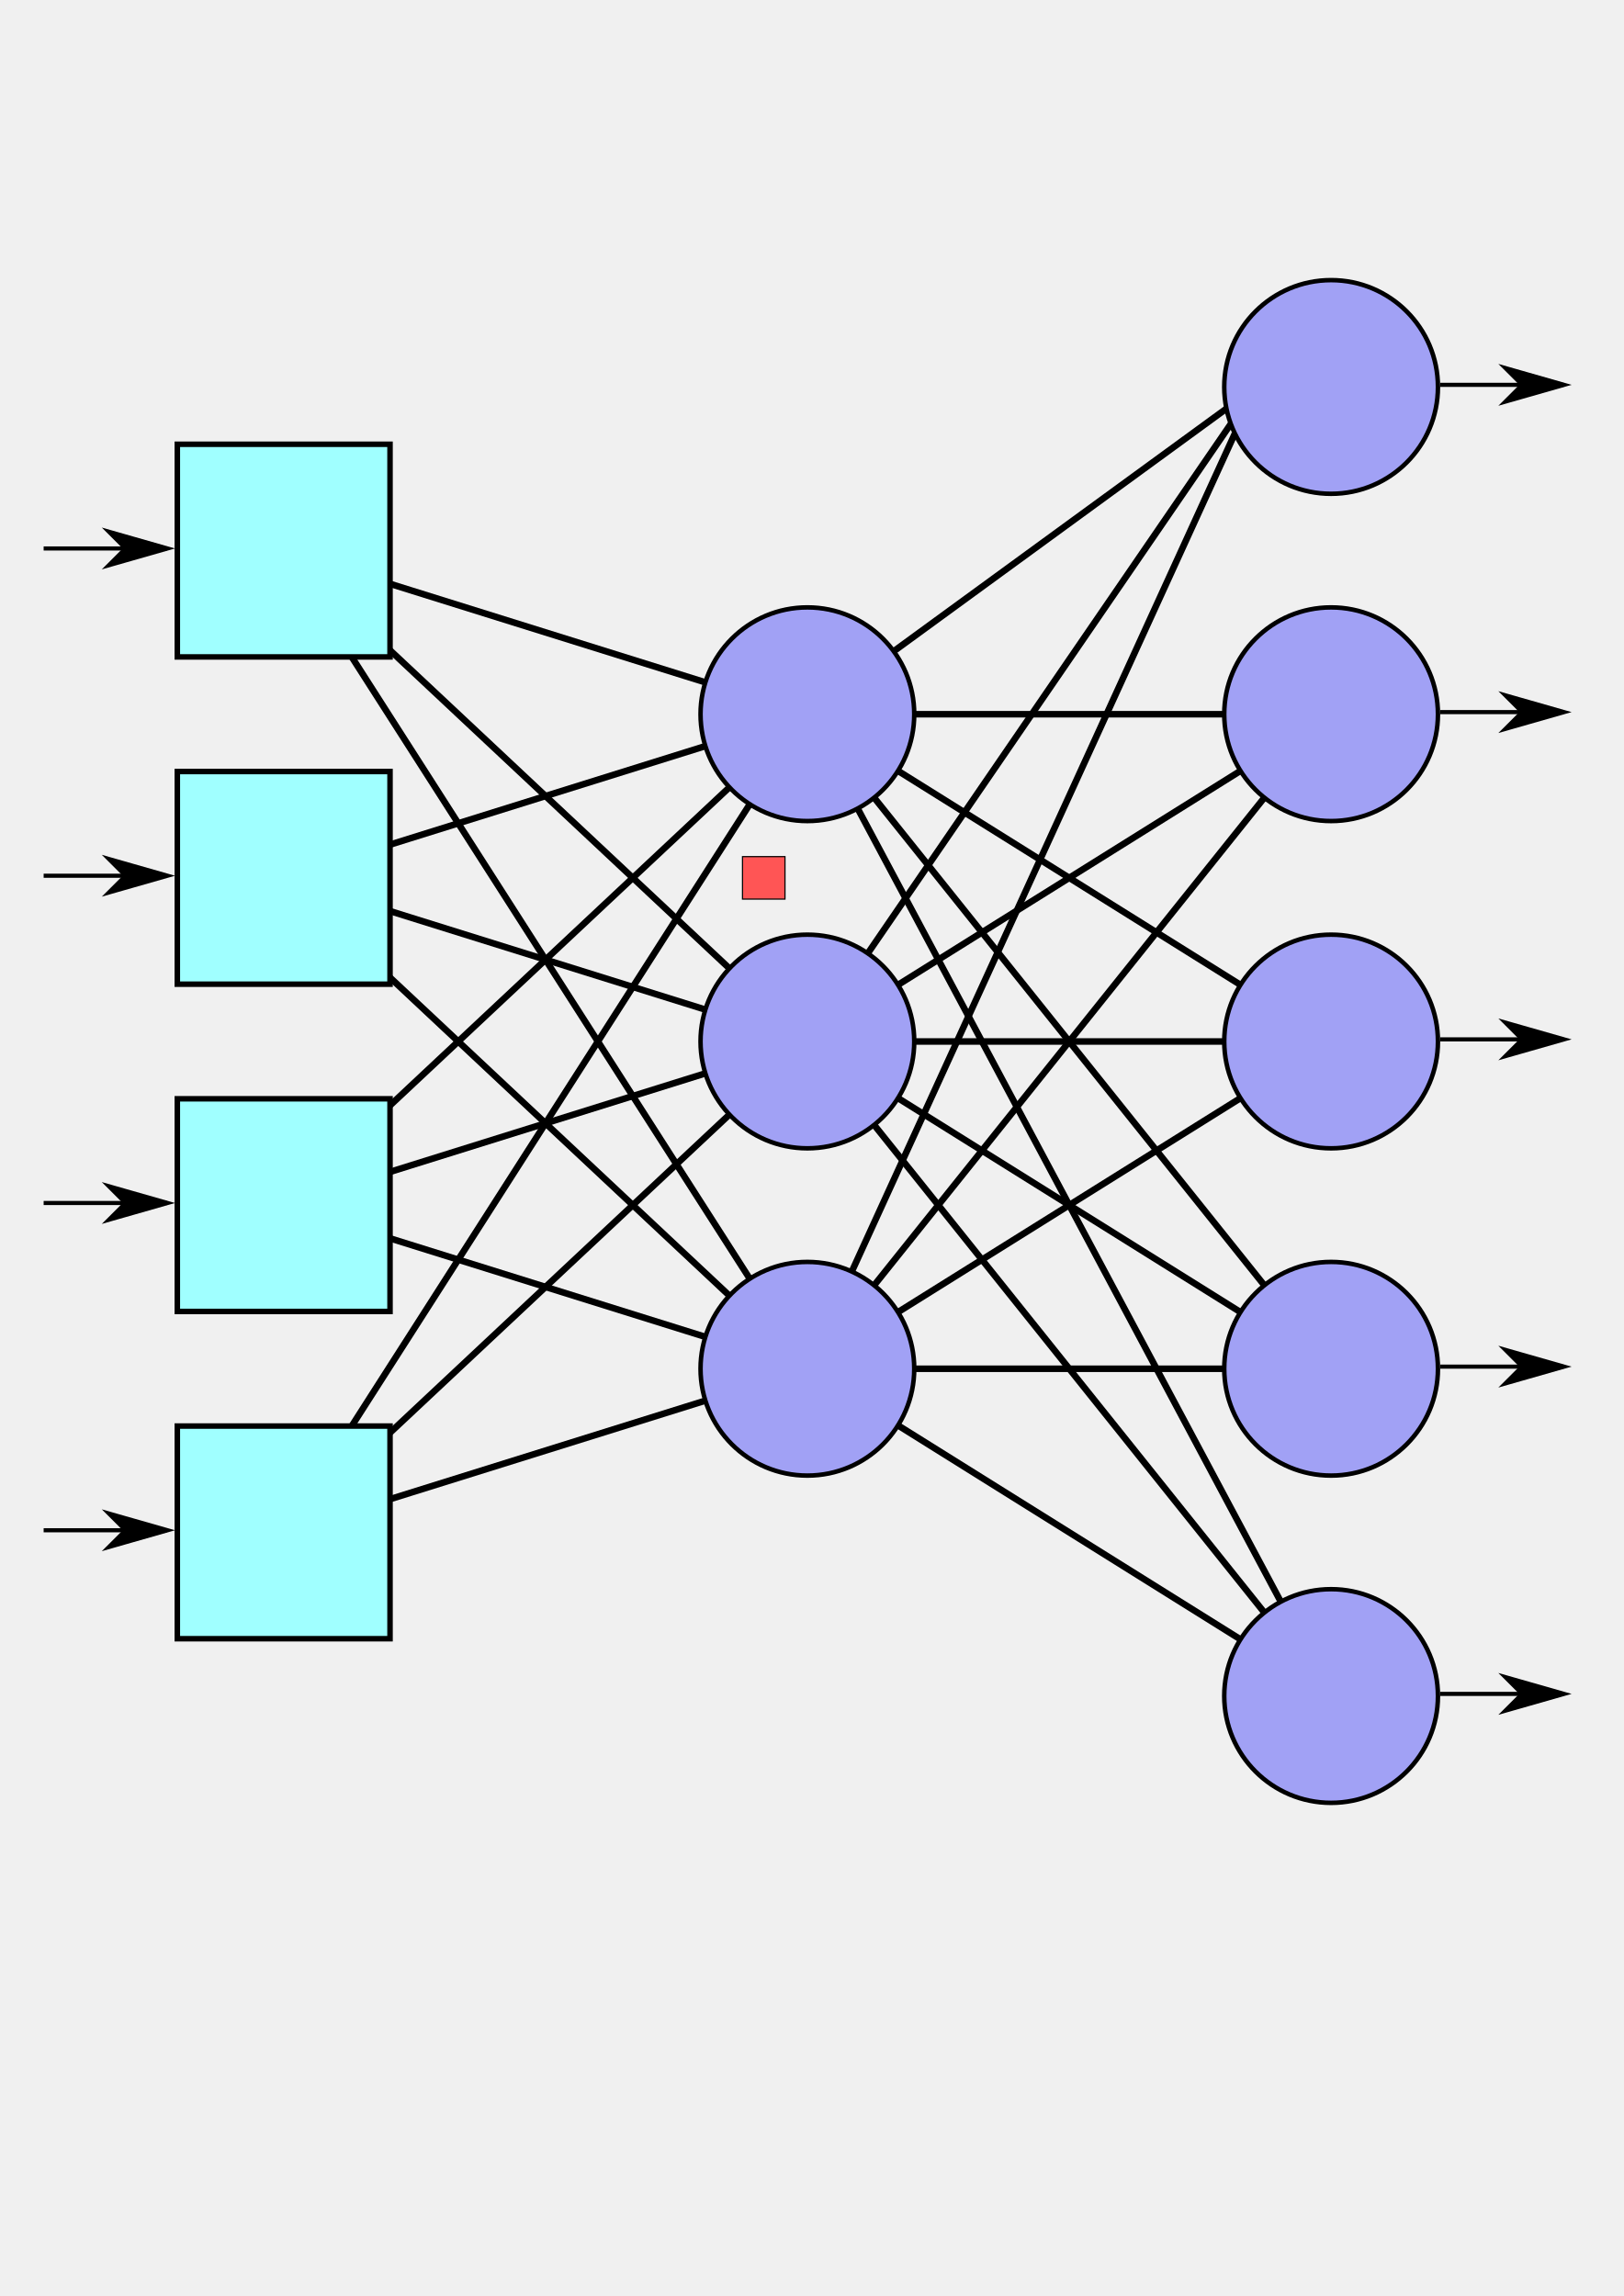
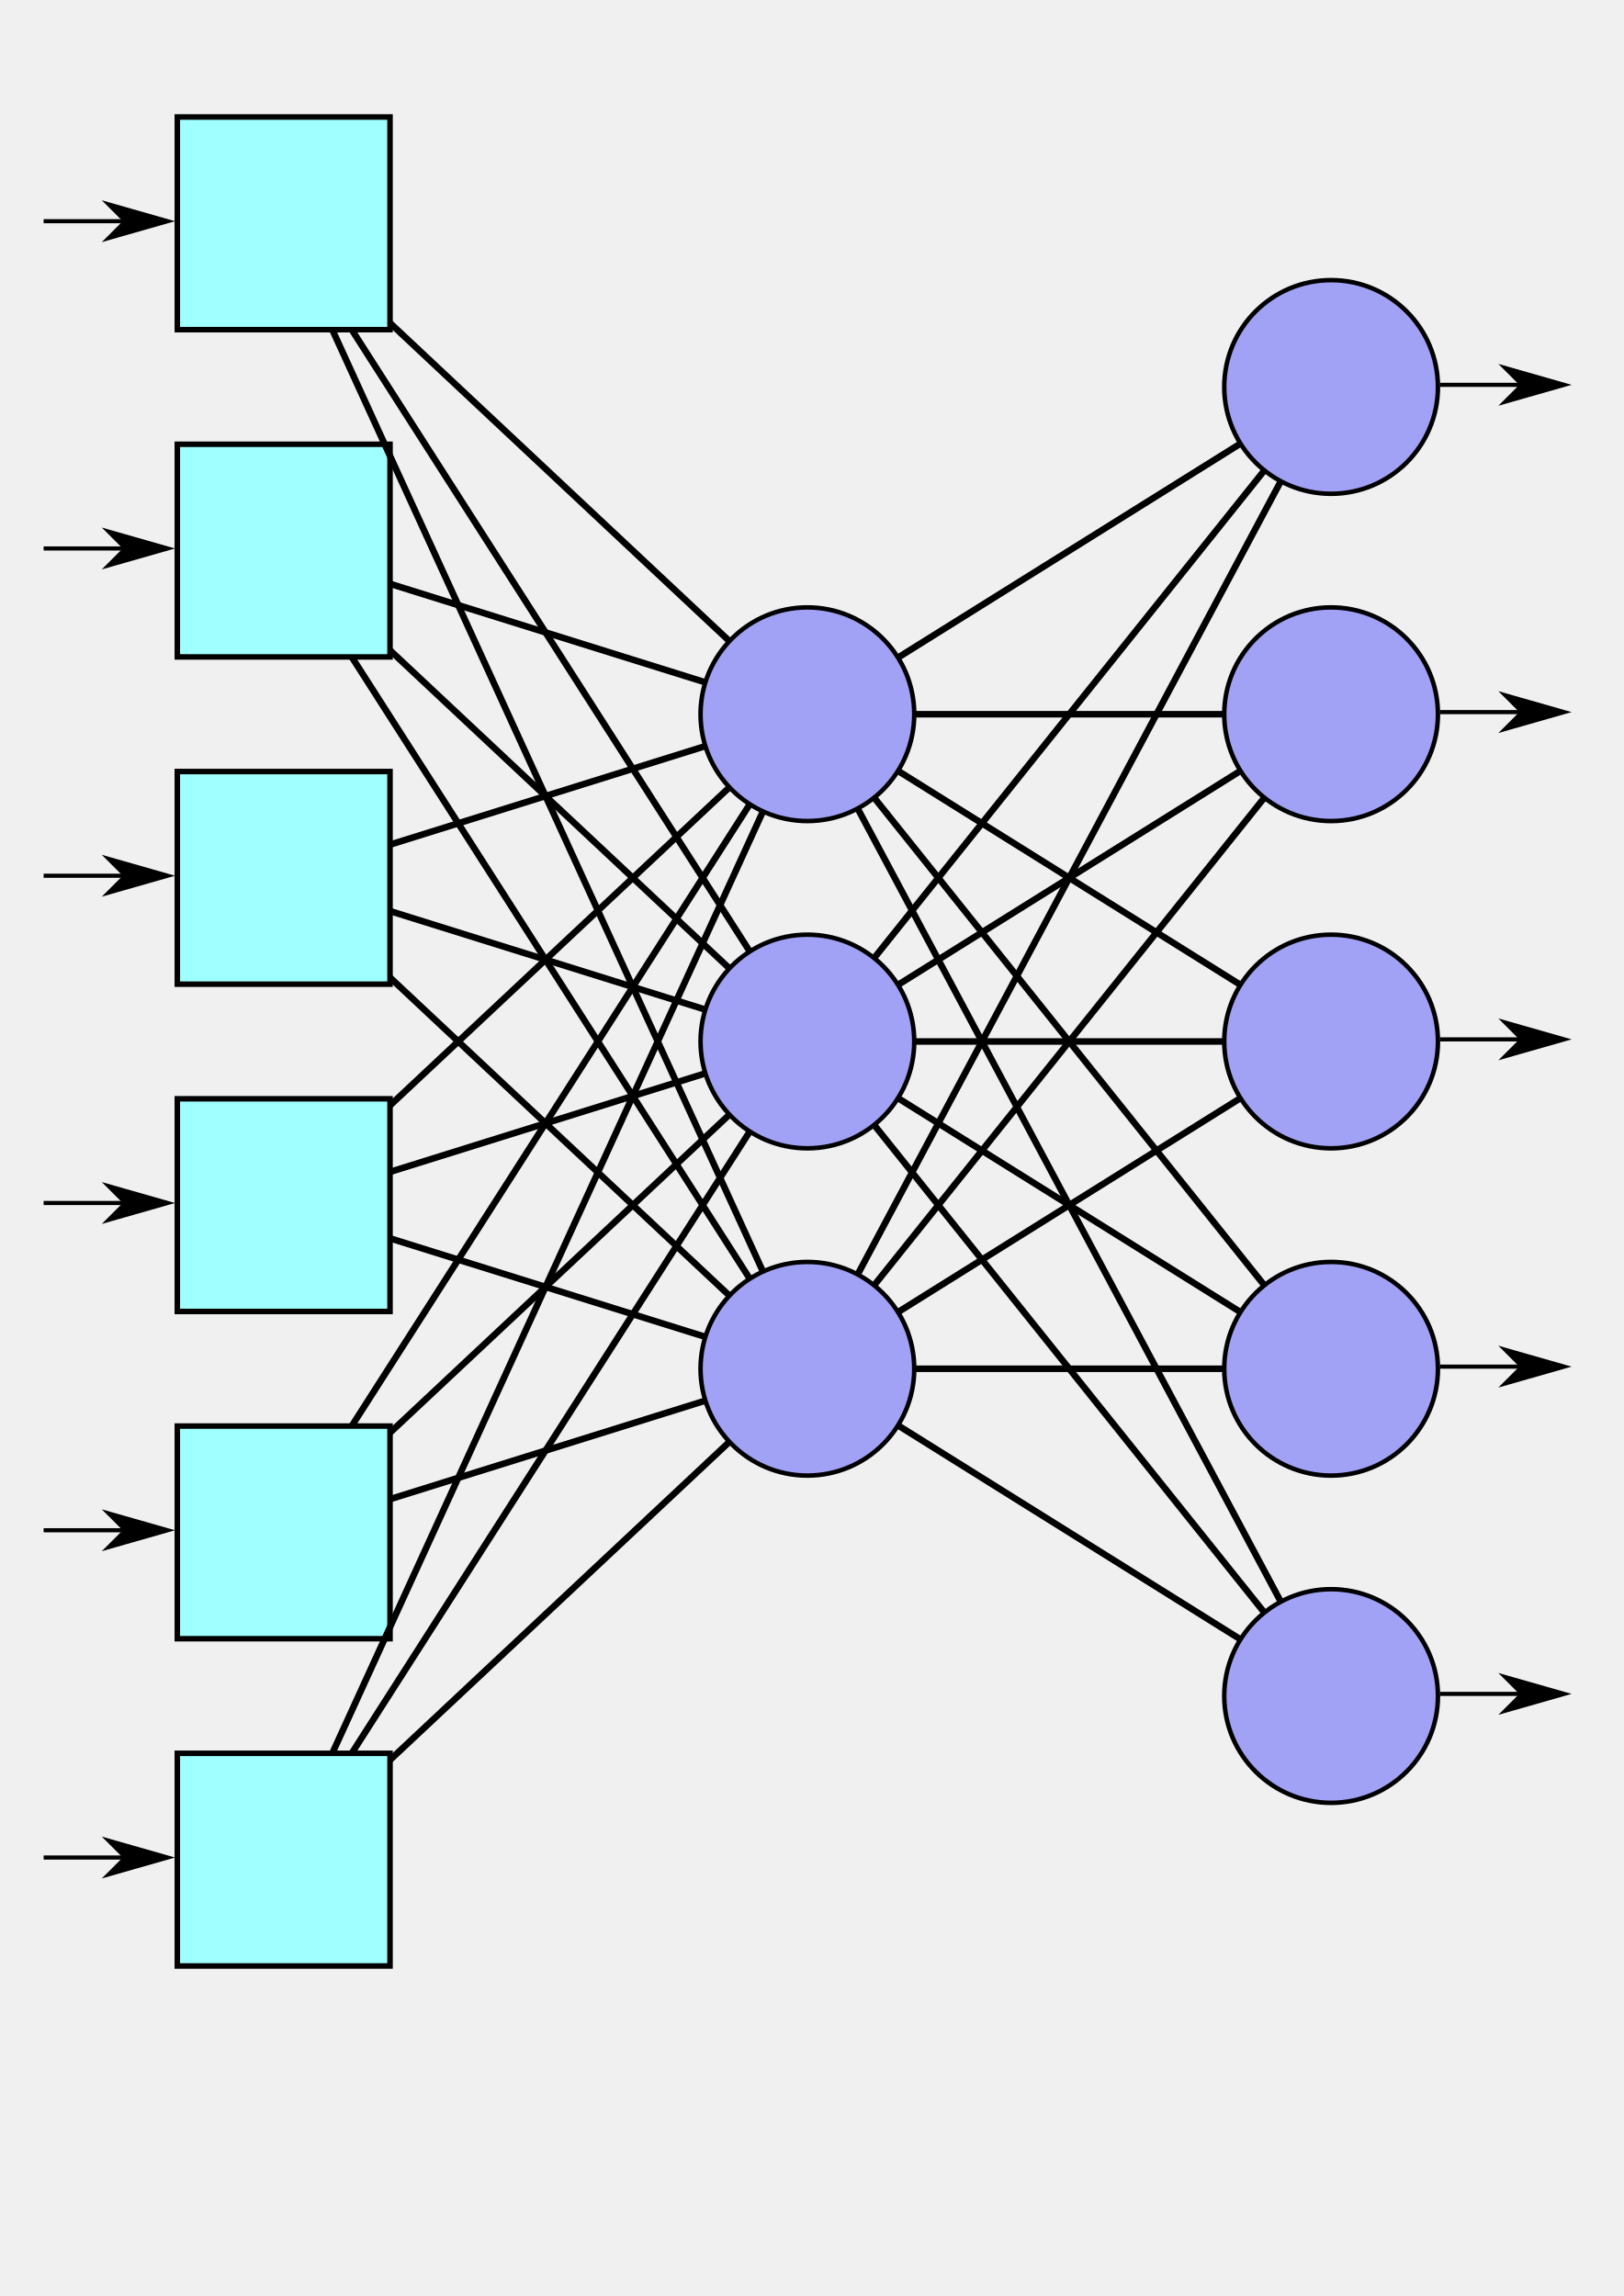
<svg xmlns="http://www.w3.org/2000/svg" width="210mm" height="297mm" viewBox="0 0 744.094 1052.362" id="svg2" version="1.1">
  <defs id="defs4">
    <marker style="overflow:visible;" id="marker6643" refX="0.0" refY="0.0" orient="auto">
      <path transform="scale(0.8) rotate(180) translate(12.5,0)" style="fill-rule:evenodd;stroke:#000000;stroke-width:1pt;stroke-opacity:1;fill:#000000;fill-opacity:1" d="M 0.0,0.0 L 5.0,-5.0 L -12.5,0.0 L 5.0,5.0 L 0.0,0.0 z " id="path6645" />
    </marker>
    <marker orient="auto" refY="0.0" refX="0.0" id="marker6547" style="overflow:visible;">
      <path id="path6549" d="M 0.0,0.0 L 5.0,-5.0 L -12.5,0.0 L 5.0,5.0 L 0.0,0.0 z " style="fill-rule:evenodd;stroke:#000000;stroke-width:1pt;stroke-opacity:1;fill:#000000;fill-opacity:1" transform="scale(0.8) rotate(180) translate(12.5,0)" />
    </marker>
    <marker style="overflow:visible;" id="marker6439" refX="0.0" refY="0.0" orient="auto">
      <path transform="scale(0.8) rotate(180) translate(12.5,0)" style="fill-rule:evenodd;stroke:#000000;stroke-width:1pt;stroke-opacity:1;fill:#000000;fill-opacity:1" d="M 0.0,0.0 L 5.0,-5.0 L -12.5,0.0 L 5.0,5.0 L 0.0,0.0 z " id="path6441" />
    </marker>
    <marker orient="auto" refY="0.0" refX="0.0" id="marker6355" style="overflow:visible;">
      <path id="path6357" d="M 0.0,0.0 L 5.0,-5.0 L -12.5,0.0 L 5.0,5.0 L 0.0,0.0 z " style="fill-rule:evenodd;stroke:#000000;stroke-width:1pt;stroke-opacity:1;fill:#000000;fill-opacity:1" transform="scale(0.8) rotate(180) translate(12.5,0)" />
    </marker>
    <marker style="overflow:visible;" id="marker6025" refX="0.0" refY="0.0" orient="auto">
      <path transform="scale(0.8) rotate(180) translate(12.5,0)" style="fill-rule:evenodd;stroke:#000000;stroke-width:1pt;stroke-opacity:1;fill:#000000;fill-opacity:1" d="M 0.0,0.0 L 5.0,-5.0 L -12.5,0.0 L 5.0,5.0 L 0.0,0.0 z " id="path6027" />
    </marker>
    <marker style="overflow:visible;" id="marker5947" refX="0.0" refY="0.0" orient="auto">
      <path transform="scale(0.8) rotate(180) translate(12.5,0)" style="fill-rule:evenodd;stroke:#000000;stroke-width:1pt;stroke-opacity:1;fill:#000000;fill-opacity:1" d="M 0.0,0.0 L 5.0,-5.0 L -12.5,0.0 L 5.0,5.0 L 0.0,0.0 z " id="path5949" />
    </marker>
    <marker orient="auto" refY="0.0" refX="0.0" id="marker5875" style="overflow:visible;">
      <path id="path5877" d="M 0.0,0.0 L 5.0,-5.0 L -12.5,0.0 L 5.0,5.0 L 0.0,0.0 z " style="fill-rule:evenodd;stroke:#000000;stroke-width:1pt;stroke-opacity:1;fill:#000000;fill-opacity:1" transform="scale(0.8) rotate(180) translate(12.5,0)" />
    </marker>
    <marker style="overflow:visible;" id="marker5815" refX="0.0" refY="0.0" orient="auto">
      <path transform="scale(0.8) rotate(180) translate(12.5,0)" style="fill-rule:evenodd;stroke:#000000;stroke-width:1pt;stroke-opacity:1;fill:#000000;fill-opacity:1" d="M 0.0,0.0 L 5.0,-5.0 L -12.5,0.0 L 5.0,5.0 L 0.0,0.0 z " id="path5817" />
    </marker>
    <marker orient="auto" refY="0.0" refX="0.0" id="marker5653" style="overflow:visible;">
      <path id="path5655" d="M 0.0,0.0 L 5.0,-5.0 L -12.5,0.0 L 5.0,5.0 L 0.0,0.0 z " style="fill-rule:evenodd;stroke:#000000;stroke-width:1pt;stroke-opacity:1;fill:#000000;fill-opacity:1" transform="scale(0.8) rotate(180) translate(12.5,0)" />
    </marker>
    <marker orient="auto" refY="0.0" refX="0.0" id="EmptyTriangleOutL" style="overflow:visible">
      <path id="path4308" d="M 5.77,0.0 L -2.88,5.0 L -2.88,-5.0 L 5.77,0.0 z " style="fill-rule:evenodd;fill:#ffffff;stroke:#000000;stroke-width:1pt;stroke-opacity:1" transform="scale(0.8) translate(-6,0)" />
    </marker>
    <marker orient="auto" refY="0.0" refX="0.0" id="Arrow1Lstart" style="overflow:visible">
      <path id="path4148" d="M 0.0,0.0 L 5.0,-5.0 L -12.5,0.0 L 5.0,5.0 L 0.0,0.0 z " style="fill-rule:evenodd;stroke:#000000;stroke-width:1pt;stroke-opacity:1;fill:#000000;fill-opacity:1" transform="scale(0.8) translate(12.5,0)" />
    </marker>
    <marker orient="auto" refY="0.0" refX="0.0" id="marker5304" style="overflow:visible;">
      <path id="path5306" d="M 0.0,0.0 L 5.0,-5.0 L -12.5,0.0 L 5.0,5.0 L 0.0,0.0 z " style="fill-rule:evenodd;stroke:#000000;stroke-width:1pt;stroke-opacity:1;fill:#000000;fill-opacity:1" transform="scale(0.8) rotate(180) translate(12.5,0)" />
    </marker>
    <marker orient="auto" refY="0.0" refX="0.0" id="Arrow1Lend" style="overflow:visible;">
      <path id="path4151" d="M 0.0,0.0 L 5.0,-5.0 L -12.5,0.0 L 5.0,5.0 L 0.0,0.0 z " style="fill-rule:evenodd;stroke:#000000;stroke-width:1pt;stroke-opacity:1;fill:#000000;fill-opacity:1" transform="scale(0.8) rotate(180) translate(12.5,0)" />
    </marker>
+     <marker orient="auto" refY="0" refX="0" id="marker5653-8" style="overflow:visible">
+       <path id="path5655-2" d="M 0,0 5,-5 -12.5,0 5,5 0,0 Z" style="fill:#000000;fill-opacity:1;fill-rule:evenodd;stroke:#000000;stroke-width:1pt;stroke-opacity:1" transform="matrix(-0.8,0,0,-0.8,-10,0)" />
+     </marker>
+     <marker orient="auto" refY="0" refX="0" id="marker5653-6" style="overflow:visible">
+       <path id="path5655-1" d="M 0,0 5,-5 -12.5,0 5,5 0,0 Z" style="fill:#000000;fill-opacity:1;fill-rule:evenodd;stroke:#000000;stroke-width:1pt;stroke-opacity:1" transform="matrix(-0.8,0,0,-0.8,-10,0)" />
+     </marker>
  </defs>
  <g id="layer1">
    <rect style="opacity:1;fill:#a0ffff;fill-opacity:1;stroke:#000000;stroke-width:2.525;stroke-miterlimit:4;stroke-dasharray:none;stroke-dashoffset:0;stroke-opacity:1" id="rect5172" width="97.475" height="97.475" x="81.262" y="353.625" />
    <rect y="503.625" x="81.262" height="97.475" width="97.475" id="rect5176" style="opacity:1;fill:#a0ffff;fill-opacity:1;stroke:#000000;stroke-width:2.525;stroke-miterlimit:4;stroke-dasharray:none;stroke-dashoffset:0;stroke-opacity:1" />
-     <rect y="203.625" x="81.262" height="97.475" width="97.475" id="rect5178" style="opacity:1;fill:#a0ffff;fill-opacity:1;stroke:#000000;stroke-width:2.525;stroke-miterlimit:4;stroke-dasharray:none;stroke-dashoffset:0;stroke-opacity:1" />
    <rect style="opacity:1;fill:#a0ffff;fill-opacity:1;stroke:#000000;stroke-width:2.525;stroke-miterlimit:4;stroke-dasharray:none;stroke-dashoffset:0;stroke-opacity:1" id="rect5180" width="97.475" height="97.475" x="81.262" y="653.625" />
    <circle style="opacity:1;fill:#0000ff;fill-opacity:0.329;stroke:#000000;stroke-width:2.063;stroke-miterlimit:4;stroke-dasharray:none;stroke-dashoffset:0;stroke-opacity:1" id="path5182" cx="370" cy="327.362" r="48.968" />
    <circle r="48.968" cy="477.362" cx="370" id="circle5184" style="opacity:1;fill:#0000ff;fill-opacity:0.329;stroke:#000000;stroke-width:2.063;stroke-miterlimit:4;stroke-dasharray:none;stroke-dashoffset:0;stroke-opacity:1" />
    <circle style="opacity:1;fill:#0000ff;fill-opacity:0.329;stroke:#000000;stroke-width:2.063;stroke-miterlimit:4;stroke-dasharray:none;stroke-dashoffset:0;stroke-opacity:1" id="circle5186" cx="370" cy="627.362" r="48.968" />
    <circle r="48.968" cy="327.362" cx="610" id="circle5212" style="opacity:1;fill:#0000ff;fill-opacity:0.329;stroke:#000000;stroke-width:2.063;stroke-miterlimit:4;stroke-dasharray:none;stroke-dashoffset:0;stroke-opacity:1" />
    <circle style="opacity:1;fill:#0000ff;fill-opacity:0.329;stroke:#000000;stroke-width:2.063;stroke-miterlimit:4;stroke-dasharray:none;stroke-dashoffset:0;stroke-opacity:1" id="circle5214" cx="610" cy="177.362" r="48.968" />
    <circle style="opacity:1;fill:#0000ff;fill-opacity:0.329;stroke:#000000;stroke-width:2.063;stroke-miterlimit:4;stroke-dasharray:none;stroke-dashoffset:0;stroke-opacity:1" id="circle5216" cx="610" cy="477.362" r="48.968" />
    <circle r="48.968" cy="627.362" cx="610" id="circle5218" style="opacity:1;fill:#0000ff;fill-opacity:0.329;stroke:#000000;stroke-width:2.063;stroke-miterlimit:4;stroke-dasharray:none;stroke-dashoffset:0;stroke-opacity:1" />
    <circle style="opacity:1;fill:#0000ff;fill-opacity:0.329;stroke:#000000;stroke-width:2.063;stroke-miterlimit:4;stroke-dasharray:none;stroke-dashoffset:0;stroke-opacity:1" id="circle5220" cx="610" cy="777.362" r="48.968" />
    <path style="fill:none;fill-rule:evenodd;stroke:#000000;stroke-width:3;stroke-linecap:butt;stroke-linejoin:miter;stroke-miterlimit:4;stroke-dasharray:none;stroke-opacity:1" d="m 178.738,267.593 144.524,45.164" id="path5224" />
    <path style="fill:none;fill-rule:evenodd;stroke:#000000;stroke-width:3;stroke-linecap:butt;stroke-linejoin:miter;stroke-miterlimit:4;stroke-dasharray:none;stroke-opacity:1" d="M 178.738,298.054 334.276,443.871" id="path5228" />
    <path style="fill:none;fill-rule:evenodd;stroke:#000000;stroke-width:3;stroke-linecap:butt;stroke-linejoin:miter;stroke-miterlimit:4;stroke-dasharray:none;stroke-opacity:1" d="M 161.192,301.1 343.604,586.118" id="path5230" />
    <path style="fill:none;fill-rule:evenodd;stroke:#000000;stroke-width:3;stroke-linecap:butt;stroke-linejoin:miter;stroke-miterlimit:4;stroke-dasharray:none;stroke-opacity:1" d="M 178.738,387.132 323.261,341.968" id="path5232" />
    <path style="fill:none;fill-rule:evenodd;stroke:#000000;stroke-width:3;stroke-linecap:butt;stroke-linejoin:miter;stroke-miterlimit:4;stroke-dasharray:none;stroke-opacity:1" d="M 178.738,506.671 334.276,360.853" id="path5234" />
    <path style="fill:none;fill-rule:evenodd;stroke:#000000;stroke-width:3;stroke-linecap:butt;stroke-linejoin:miter;stroke-miterlimit:4;stroke-dasharray:none;stroke-opacity:1" d="M 161.192,653.625 343.604,368.606" id="path5236" />
    <path style="fill:none;fill-rule:evenodd;stroke:#000000;stroke-width:3;stroke-linecap:butt;stroke-linejoin:miter;stroke-miterlimit:4;stroke-dasharray:none;stroke-opacity:1" d="m 178.738,417.593 144.524,45.164" id="path5238" />
    <path style="fill:none;fill-rule:evenodd;stroke:#000000;stroke-width:3;stroke-linecap:butt;stroke-linejoin:miter;stroke-miterlimit:4;stroke-dasharray:none;stroke-opacity:1" d="M 178.738,448.054 334.276,593.871" id="path5240" />
    <path style="fill:none;fill-rule:evenodd;stroke:#000000;stroke-width:3;stroke-linecap:butt;stroke-linejoin:miter;stroke-miterlimit:4;stroke-dasharray:none;stroke-opacity:1" d="M 178.738,537.132 323.261,491.968" id="path5244" />
    <path style="fill:none;fill-rule:evenodd;stroke:#000000;stroke-width:3;stroke-linecap:butt;stroke-linejoin:miter;stroke-miterlimit:4;stroke-dasharray:none;stroke-opacity:1" d="m 178.738,567.593 144.524,45.164" id="path5246" />
    <path style="fill:none;fill-rule:evenodd;stroke:#000000;stroke-width:3;stroke-linecap:butt;stroke-linejoin:miter;stroke-miterlimit:4;stroke-dasharray:none;stroke-opacity:1" d="M 178.738,656.671 334.276,510.853" id="path5248" />
    <path style="fill:none;fill-rule:evenodd;stroke:#000000;stroke-width:3;stroke-linecap:butt;stroke-linejoin:miter;stroke-miterlimit:4;stroke-dasharray:none;stroke-opacity:1" d="M 178.738,687.132 323.261,641.968" id="path5250" />
-     <path style="fill:none;fill-rule:evenodd;stroke:#000000;stroke-width:3;stroke-linecap:butt;stroke-linejoin:miter;stroke-miterlimit:4;stroke-dasharray:none;stroke-opacity:1" d="M 409.562,298.506 562.049,187.286" id="path5252" />
+     <path style="fill:none;fill-rule:evenodd;stroke:#000000;stroke-width:3;stroke-linecap:butt;stroke-linejoin:miter;stroke-miterlimit:4;stroke-dasharray:none;stroke-opacity:1" d="M 411.524,301.41 568.476,203.315" id="path5252" />
    <path style="fill:none;fill-rule:evenodd;stroke:#000000;stroke-width:3;stroke-linecap:butt;stroke-linejoin:miter;stroke-miterlimit:4;stroke-dasharray:none;stroke-opacity:1" d="m 418.968,327.362 142.063,0" id="path5254" />
    <path style="fill:none;fill-rule:evenodd;stroke:#000000;stroke-width:3;stroke-linecap:butt;stroke-linejoin:miter;stroke-miterlimit:4;stroke-dasharray:none;stroke-opacity:1" d="m 411.524,353.315 156.951,98.095" id="path5256" />
    <path style="fill:none;fill-rule:evenodd;stroke:#000000;stroke-width:3;stroke-linecap:butt;stroke-linejoin:miter;stroke-miterlimit:4;stroke-dasharray:none;stroke-opacity:1" d="m 400.59,365.6 178.82,223.524" id="path5258" />
    <path style="fill:none;fill-rule:evenodd;stroke:#000000;stroke-width:3;stroke-linecap:butt;stroke-linejoin:miter;stroke-miterlimit:4;stroke-dasharray:none;stroke-opacity:1" d="M 393.044,370.569 586.956,734.155" id="path5260" />
-     <path style="fill:none;fill-rule:evenodd;stroke:#000000;stroke-width:3;stroke-linecap:butt;stroke-linejoin:miter;stroke-miterlimit:4;stroke-dasharray:none;stroke-opacity:1" d="M 397.687,436.973 564.051,194.289" id="path5262" />
+     <path style="fill:none;fill-rule:evenodd;stroke:#000000;stroke-width:3;stroke-linecap:butt;stroke-linejoin:miter;stroke-miterlimit:4;stroke-dasharray:none;stroke-opacity:1" d="M 400.59,439.124 579.41,215.6" id="path5262" />
    <path style="fill:none;fill-rule:evenodd;stroke:#000000;stroke-width:3;stroke-linecap:butt;stroke-linejoin:miter;stroke-miterlimit:4;stroke-dasharray:none;stroke-opacity:1" d="M 411.524,451.41 568.476,353.315" id="path5264" />
    <path style="fill:none;fill-rule:evenodd;stroke:#000000;stroke-width:3;stroke-linecap:butt;stroke-linejoin:miter;stroke-miterlimit:4;stroke-dasharray:none;stroke-opacity:1" d="m 418.968,477.362 142.063,0" id="path5266" />
    <path style="fill:none;fill-rule:evenodd;stroke:#000000;stroke-width:3;stroke-linecap:butt;stroke-linejoin:miter;stroke-miterlimit:4;stroke-dasharray:none;stroke-opacity:1" d="m 411.524,503.315 156.951,98.095" id="path5268" />
    <path style="fill:none;fill-rule:evenodd;stroke:#000000;stroke-width:3;stroke-linecap:butt;stroke-linejoin:miter;stroke-miterlimit:4;stroke-dasharray:none;stroke-opacity:1" d="m 400.59,515.6 178.82,223.524" id="path5270" />
-     <path style="fill:none;fill-rule:evenodd;stroke:#000000;stroke-width:3;stroke-linecap:butt;stroke-linejoin:miter;stroke-miterlimit:4;stroke-dasharray:none;stroke-opacity:1" d="M 390.354,582.825 565.914,198.676" id="path5272" />
+     <path style="fill:none;fill-rule:evenodd;stroke:#000000;stroke-width:3;stroke-linecap:butt;stroke-linejoin:miter;stroke-miterlimit:4;stroke-dasharray:none;stroke-opacity:1" d="M 393.044,584.155 586.956,220.569" id="path5272" />
    <path style="fill:none;fill-rule:evenodd;stroke:#000000;stroke-width:3;stroke-linecap:butt;stroke-linejoin:miter;stroke-miterlimit:4;stroke-dasharray:none;stroke-opacity:1" d="M 400.59,589.124 579.41,365.6" id="path5274" />
    <path style="fill:none;fill-rule:evenodd;stroke:#000000;stroke-width:3;stroke-linecap:butt;stroke-linejoin:miter;stroke-miterlimit:4;stroke-dasharray:none;stroke-opacity:1" d="M 411.524,601.409 568.476,503.315" id="path5276" />
    <path style="fill:none;fill-rule:evenodd;stroke:#000000;stroke-width:3;stroke-linecap:butt;stroke-linejoin:miter;stroke-miterlimit:4;stroke-dasharray:none;stroke-opacity:1" d="m 418.968,627.362 142.063,0" id="path5278" />
    <path style="fill:none;fill-rule:evenodd;stroke:#000000;stroke-width:3;stroke-linecap:butt;stroke-linejoin:miter;stroke-miterlimit:4;stroke-dasharray:none;stroke-opacity:1" d="m 411.524,653.315 156.951,98.095" id="path5280" />
-     <path style="fill:none;fill-rule:evenodd;stroke:#000000;stroke-width:1.89;stroke-linecap:butt;stroke-linejoin:miter;stroke-miterlimit:4;stroke-dasharray:none;stroke-opacity:1;marker-end:url(#marker5653)" d="m 20,251.389 56.559,0" id="path5385" />
+     <g id="g4352">
+       <rect style="opacity:1;fill:#a0ffff;fill-opacity:1;stroke:#000000;stroke-width:2.525;stroke-miterlimit:4;stroke-dasharray:none;stroke-dashoffset:0;stroke-opacity:1" id="rect5178" width="97.475" height="97.475" x="81.262" y="203.625" />
+       <path id="path5385" d="m 20,251.389 56.559,0" style="fill:none;fill-rule:evenodd;stroke:#000000;stroke-width:1.89;stroke-linecap:butt;stroke-linejoin:miter;stroke-miterlimit:4;stroke-dasharray:none;stroke-opacity:1;marker-end:url(#marker5653)" />
+     </g>
    <path id="path5813" d="m 20,401.389 56.559,0" style="fill:none;fill-rule:evenodd;stroke:#000000;stroke-width:1.89;stroke-linecap:butt;stroke-linejoin:miter;stroke-miterlimit:4;stroke-dasharray:none;stroke-opacity:1;marker-end:url(#marker5815)" />
    <path style="fill:none;fill-rule:evenodd;stroke:#000000;stroke-width:1.89;stroke-linecap:butt;stroke-linejoin:miter;stroke-miterlimit:4;stroke-dasharray:none;stroke-opacity:1;marker-end:url(#marker5875)" d="m 20,551.389 56.559,0" id="path5873" />
    <path id="path5945" d="m 20,701.389 56.559,0" style="fill:none;fill-rule:evenodd;stroke:#000000;stroke-width:1.89;stroke-linecap:butt;stroke-linejoin:miter;stroke-miterlimit:4;stroke-dasharray:none;stroke-opacity:1;marker-end:url(#marker5947)" />
    <path id="path6023" d="m 660,176.389 56.559,0" style="fill:none;fill-rule:evenodd;stroke:#000000;stroke-width:1.89;stroke-linecap:butt;stroke-linejoin:miter;stroke-miterlimit:4;stroke-dasharray:none;stroke-opacity:1;marker-end:url(#marker6025)" />
    <path style="fill:none;fill-rule:evenodd;stroke:#000000;stroke-width:1.89;stroke-linecap:butt;stroke-linejoin:miter;stroke-miterlimit:4;stroke-dasharray:none;stroke-opacity:1;marker-end:url(#marker6355)" d="m 660,326.389 56.559,0" id="path6353" />
    <path id="path6437" d="m 660,476.389 56.559,0" style="fill:none;fill-rule:evenodd;stroke:#000000;stroke-width:1.89;stroke-linecap:butt;stroke-linejoin:miter;stroke-miterlimit:4;stroke-dasharray:none;stroke-opacity:1;marker-end:url(#marker6439)" />
    <path style="fill:none;fill-rule:evenodd;stroke:#000000;stroke-width:1.89;stroke-linecap:butt;stroke-linejoin:miter;stroke-miterlimit:4;stroke-dasharray:none;stroke-opacity:1;marker-end:url(#marker6547)" d="m 660,626.389 56.559,0" id="path6545" />
    <path id="path6641" d="m 660,776.389 56.559,0" style="fill:none;fill-rule:evenodd;stroke:#000000;stroke-width:1.89;stroke-linecap:butt;stroke-linejoin:miter;stroke-miterlimit:4;stroke-dasharray:none;stroke-opacity:1;marker-end:url(#marker6643)" />
-     <g id="g3413" transform="matrix(0.6667227,0,0,0.6666201,187.4508,280.8627)">
-       <rect y="167.659" x="229.201" height="29.207" width="29.207" id="rect3407" style="fill:#ff5555;fill-rule:evenodd;stroke:#000000;stroke-width:0.793px;stroke-linecap:butt;stroke-linejoin:miter;stroke-opacity:1" />
-     </g>
+     <rect y="53.625" x="81.262" height="97.475" width="97.475" id="rect5178-8" style="opacity:1;fill:#a0ffff;fill-opacity:1;stroke:#000000;stroke-width:2.525;stroke-miterlimit:4;stroke-dasharray:none;stroke-dashoffset:0;stroke-opacity:1" />
+     <path style="fill:none;fill-rule:evenodd;stroke:#000000;stroke-width:1.89;stroke-linecap:butt;stroke-linejoin:miter;stroke-miterlimit:4;stroke-dasharray:none;stroke-opacity:1;marker-end:url(#marker5653-8)" d="m 20,101.389 56.559,0" id="path5385-2" />
+     <rect y="803.625" x="81.262" height="97.475" width="97.475" id="rect5178-0" style="opacity:1;fill:#a0ffff;fill-opacity:1;stroke:#000000;stroke-width:2.525;stroke-miterlimit:4;stroke-dasharray:none;stroke-dashoffset:0;stroke-opacity:1" />
+     <path style="fill:none;fill-rule:evenodd;stroke:#000000;stroke-width:1.89;stroke-linecap:butt;stroke-linejoin:miter;stroke-miterlimit:4;stroke-dasharray:none;stroke-opacity:1;marker-end:url(#marker5653-6)" d="m 20,851.389 56.559,0" id="path5385-0" />
+     <path style="fill:none;fill-rule:evenodd;stroke:#000000;stroke-width:3;stroke-linecap:butt;stroke-linejoin:miter;stroke-opacity:1;stroke-miterlimit:4;stroke-dasharray:none" d="M 178.738,148.054 334.276,293.871" id="path4409" />
+     <path style="fill:none;fill-rule:evenodd;stroke:#000000;stroke-width:3;stroke-linecap:butt;stroke-linejoin:miter;stroke-opacity:1;stroke-miterlimit:4;stroke-dasharray:none" d="M 161.192,151.1 343.604,436.118" id="path4411" />
+     <path style="fill:none;fill-rule:evenodd;stroke:#000000;stroke-width:3;stroke-linecap:butt;stroke-linejoin:miter;stroke-opacity:1;stroke-miterlimit:4;stroke-dasharray:none" d="M 152.28,151.1 349.641,582.827" id="path4413" />
+     <path style="fill:none;fill-rule:evenodd;stroke:#000000;stroke-width:3;stroke-linecap:butt;stroke-linejoin:miter;stroke-opacity:1;stroke-miterlimit:4;stroke-dasharray:none" d="M 152.28,803.625 349.641,371.897" id="path4415" />
+     <path style="fill:none;fill-rule:evenodd;stroke:#000000;stroke-width:3;stroke-linecap:butt;stroke-linejoin:miter;stroke-opacity:1;stroke-miterlimit:4;stroke-dasharray:none" d="M 161.192,803.625 343.604,518.606" id="path4417" />
+     <path style="fill:none;fill-rule:evenodd;stroke:#000000;stroke-width:3;stroke-linecap:butt;stroke-linejoin:miter;stroke-opacity:1;stroke-miterlimit:4;stroke-dasharray:none" d="M 178.738,806.671 334.276,660.853" id="path4419" />
  </g>
</svg>
